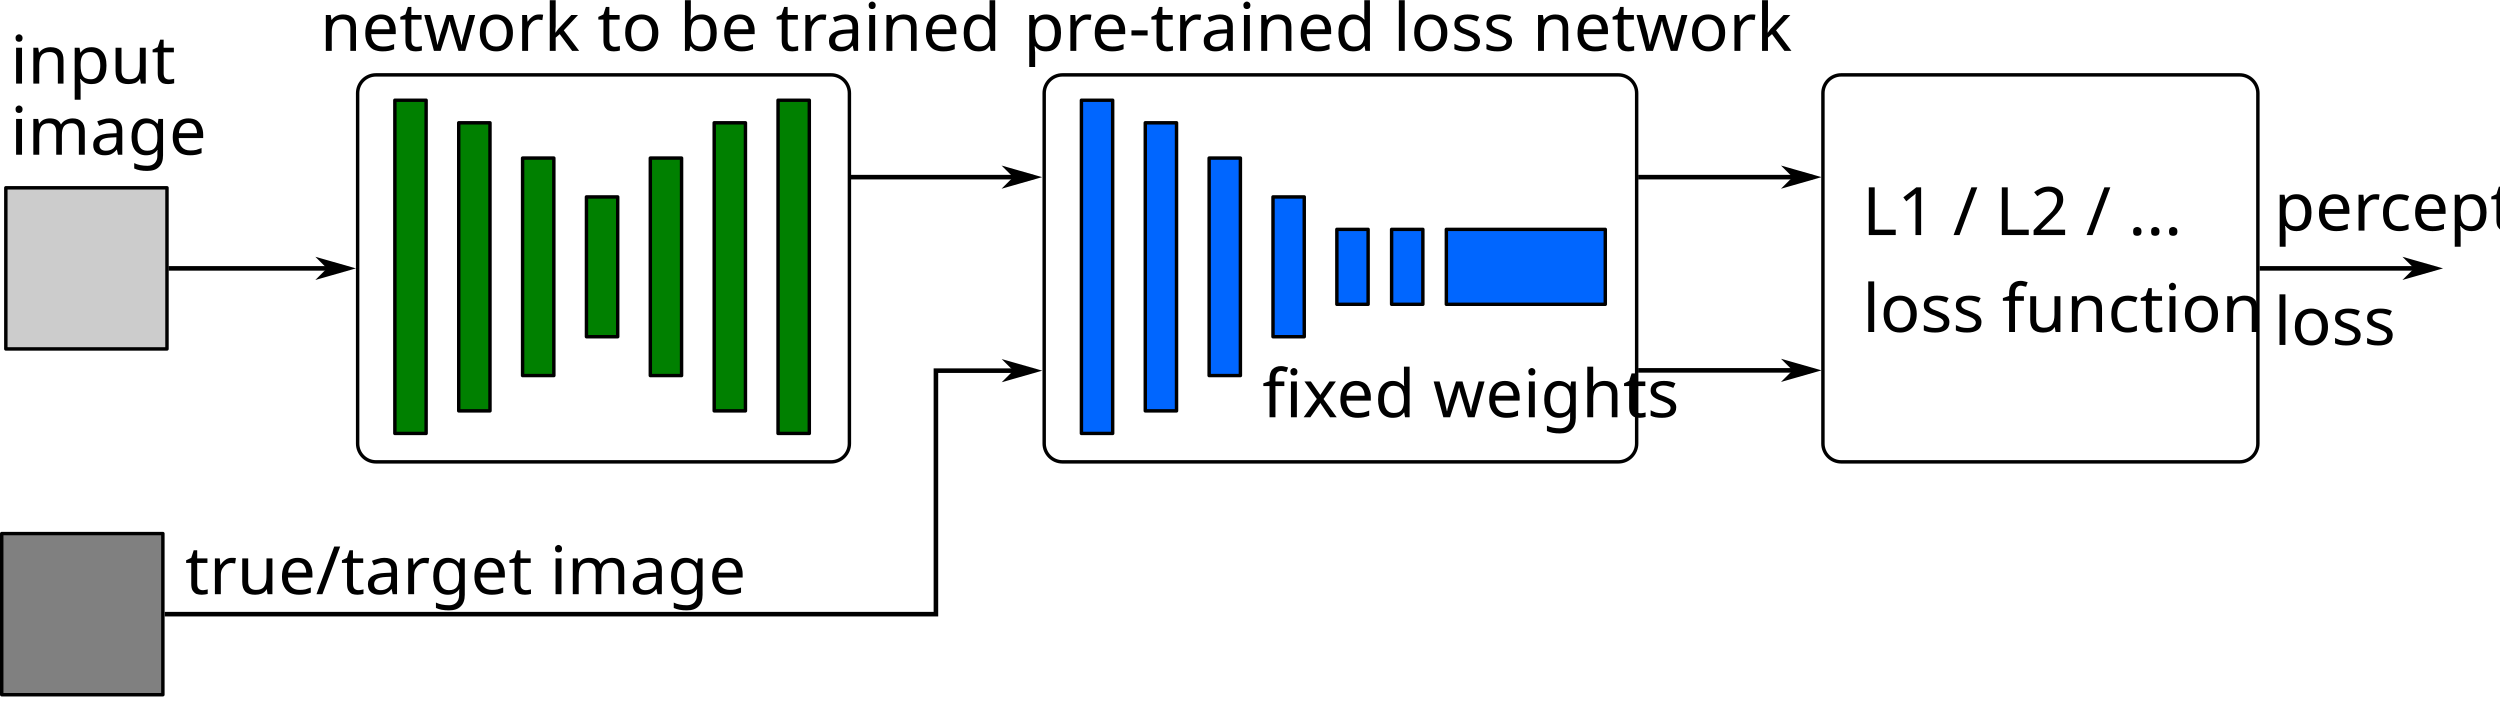
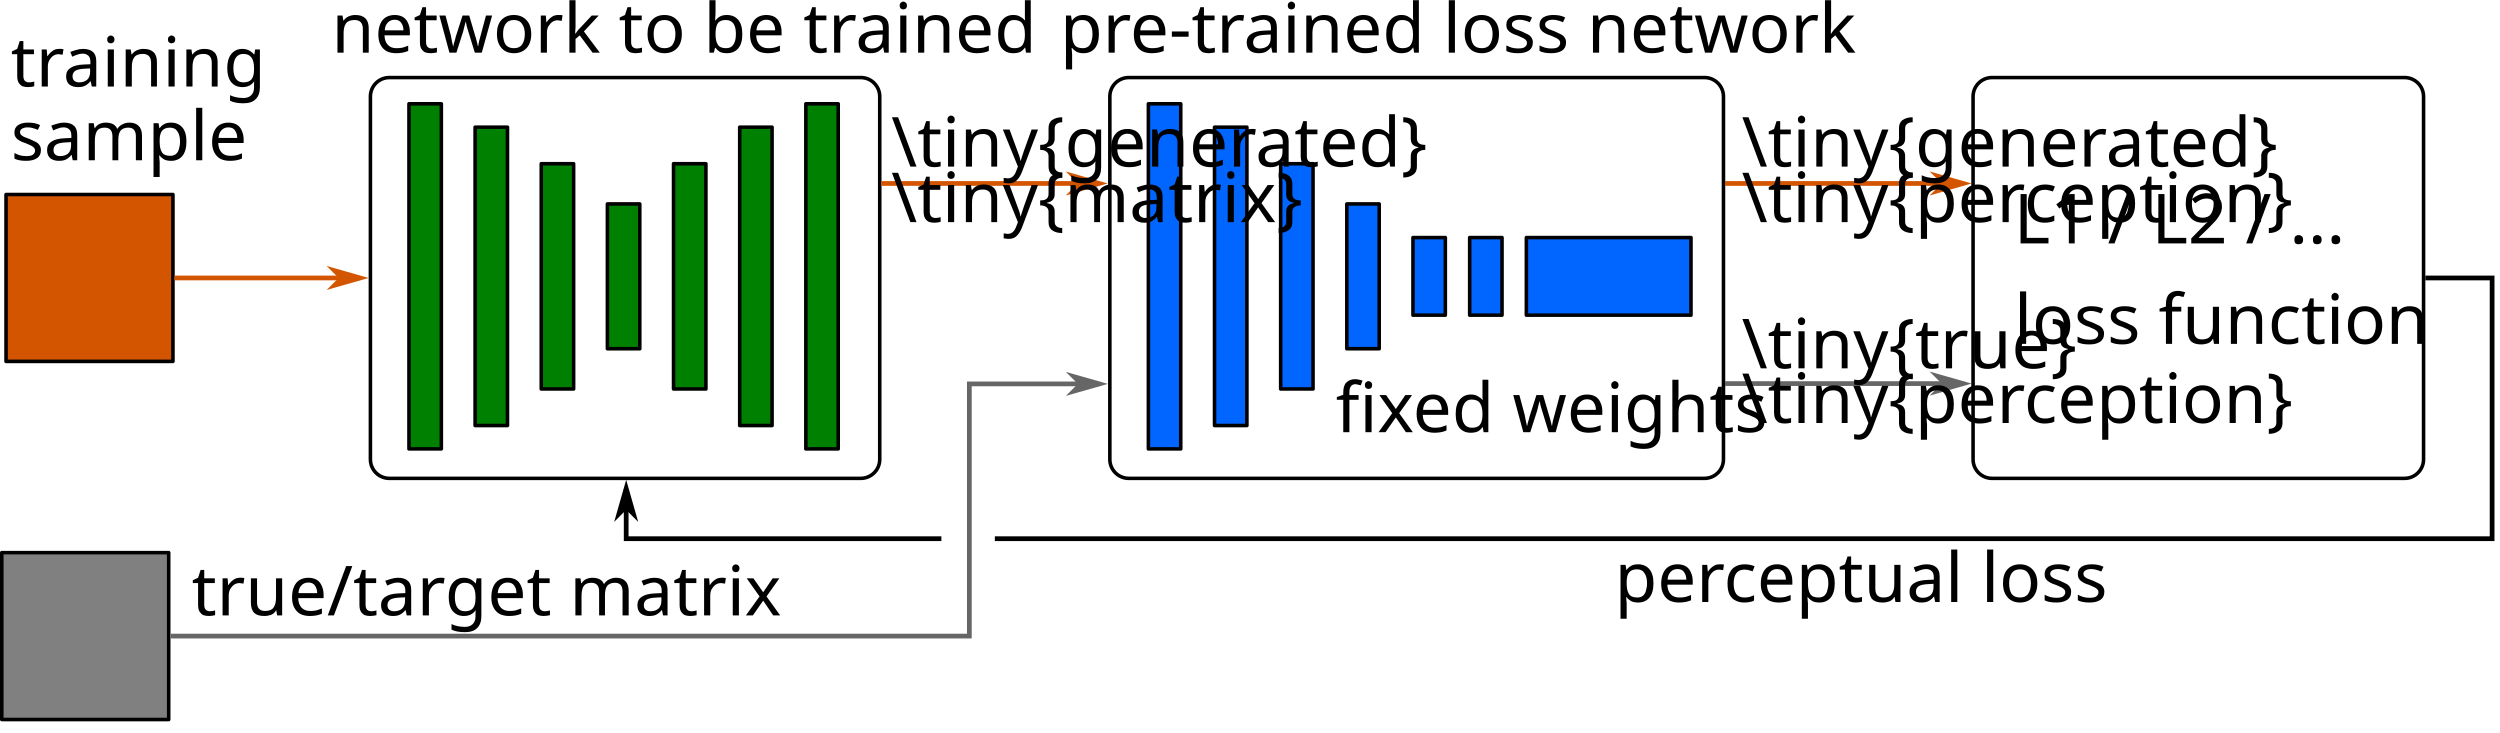
- <svg xmlns="http://www.w3.org/2000/svg" width="145mm" height="41mm" viewBox="0 0 145 41" version="1.1" id="svg8">
+ <svg xmlns="http://www.w3.org/2000/svg" width="140mm" height="41mm" viewBox="0 0 140 41" version="1.1" id="svg8">
  <defs id="defs2">
    <marker style="overflow:visible" id="marker1611" refX="0" refY="0" orient="auto">
      <path transform="matrix(-0.4,0,0,-0.4,-4,0)" style="fill:#000000;fill-opacity:1;fill-rule:evenodd;stroke:#000000;stroke-width:1pt;stroke-opacity:1" d="M 0,0 5,-5 -12.5,0 5,5 Z" id="path1609" />
    </marker>
    <marker style="overflow:visible" id="marker1489" refX="0" refY="0" orient="auto">
-       <path transform="matrix(-0.4,0,0,-0.4,-4,0)" style="fill:#000000;fill-opacity:1;fill-rule:evenodd;stroke:#000000;stroke-width:1pt;stroke-opacity:1" d="M 0,0 5,-5 -12.5,0 5,5 Z" id="path1487" />
+       <path transform="matrix(-0.4,0,0,-0.4,-4,0)" style="fill:#666666;fill-opacity:1;fill-rule:evenodd;stroke:#666666;stroke-width:1pt;stroke-opacity:1" d="M 0,0 5,-5 -12.5,0 5,5 Z" id="path1487" />
    </marker>
    <marker style="overflow:visible" id="marker1419" refX="0" refY="0" orient="auto">
-       <path transform="matrix(-0.4,0,0,-0.4,-4,0)" style="fill:#000000;fill-opacity:1;fill-rule:evenodd;stroke:#000000;stroke-width:1pt;stroke-opacity:1" d="M 0,0 5,-5 -12.5,0 5,5 Z" id="path1417" />
+       <path transform="matrix(-0.4,0,0,-0.4,-4,0)" style="fill:#d45500;fill-opacity:1;fill-rule:evenodd;stroke:#d45500;stroke-width:1pt;stroke-opacity:1" d="M 0,0 5,-5 -12.5,0 5,5 Z" id="path1417" />
    </marker>
    <marker style="overflow:visible" id="marker1333" refX="0" refY="0" orient="auto">
-       <path transform="matrix(-0.4,0,0,-0.4,-4,0)" style="fill:#000000;fill-opacity:1;fill-rule:evenodd;stroke:#000000;stroke-width:1pt;stroke-opacity:1" d="M 0,0 5,-5 -12.5,0 5,5 Z" id="path1331" />
+       <path transform="matrix(-0.4,0,0,-0.4,-4,0)" style="fill:#666666;fill-opacity:1;fill-rule:evenodd;stroke:#666666;stroke-width:1pt;stroke-opacity:1" d="M 0,0 5,-5 -12.5,0 5,5 Z" id="path1331" />
    </marker>
    <marker style="overflow:visible" id="marker1243" refX="0" refY="0" orient="auto">
-       <path transform="matrix(-0.4,0,0,-0.4,-4,0)" style="fill:#000000;fill-opacity:1;fill-rule:evenodd;stroke:#000000;stroke-width:1pt;stroke-opacity:1" d="M 0,0 5,-5 -12.5,0 5,5 Z" id="path1241" />
+       <path transform="matrix(-0.4,0,0,-0.4,-4,0)" style="fill:#d45500;fill-opacity:1;fill-rule:evenodd;stroke:#d45500;stroke-width:1pt;stroke-opacity:1" d="M 0,0 5,-5 -12.5,0 5,5 Z" id="path1241" />
    </marker>
    <marker style="overflow:visible" id="Arrow1Mend" refX="0" refY="0" orient="auto">
-       <path transform="matrix(-0.4,0,0,-0.4,-4,0)" style="fill:#000000;fill-opacity:1;fill-rule:evenodd;stroke:#000000;stroke-width:1pt;stroke-opacity:1" d="M 0,0 5,-5 -12.5,0 5,5 Z" id="path928" />
+       <path transform="matrix(-0.4,0,0,-0.4,-4,0)" style="fill:#d45500;fill-opacity:1;fill-rule:evenodd;stroke:#d45500;stroke-width:1pt;stroke-opacity:1" d="M 0,0 5,-5 -12.5,0 5,5 Z" id="path928" />
    </marker>
    <marker style="overflow:visible" id="Arrow1Send" refX="0" refY="0" orient="auto">
      <path transform="matrix(-0.2,0,0,-0.2,-1.2,0)" style="fill:#000000;fill-opacity:1;fill-rule:evenodd;stroke:#000000;stroke-width:1pt;stroke-opacity:1" d="M 0,0 5,-5 -12.5,0 5,5 Z" id="path934" />
    </marker>
  </defs>
  <g id="layer1" transform="translate(-6.894973,-4.278024)">
-     <rect style="fill:#cccccc;stroke:#000000;stroke-width:0.2;stroke-linecap:round;stroke-linejoin:round" id="rect833" width="9.347" height="9.347" x="7.233" y="15.17" />
+     <rect style="fill:#d45500;stroke:#000000;stroke-width:0.2;stroke-linecap:round;stroke-linejoin:round" id="rect833" width="9.347" height="9.347" x="7.233" y="15.17" />
    <rect style="fill:#808080;stroke:#000000;stroke-width:0.2;stroke-linecap:round;stroke-linejoin:round" id="rect835" width="9.347" height="9.347" x="6.995" y="35.225" />
    <rect style="fill:#008000;stroke:#000000;stroke-width:0.2;stroke-linecap:round;stroke-linejoin:round" id="rect837" width="1.813" height="19.326" x="29.797" y="10.091" />
    <rect style="fill:#008000;stroke:#000000;stroke-width:0.2;stroke-linecap:round;stroke-linejoin:round" id="rect839" width="1.813" height="16.708" x="33.501" y="11.4" />
    <rect style="fill:#008000;stroke:#000000;stroke-width:0.2;stroke-linecap:round;stroke-linejoin:round" id="rect841" width="1.813" height="12.614" x="37.205" y="13.447" />
    <rect style="fill:#008000;stroke:#000000;stroke-width:0.2;stroke-linecap:round;stroke-linejoin:round" id="rect843" width="1.813" height="8.109" x="40.909" y="15.699" />
    <rect style="fill:none;stroke:#000000;stroke-width:0.2;stroke-linecap:round;stroke-linejoin:round" id="rect847" width="28.522" height="22.445" x="27.638" y="8.621" ry="1.062" rx="1.062" />
-     <rect style="fill:#0066ff;stroke:#000000;stroke-width:0.2;stroke-linecap:round;stroke-linejoin:round" id="rect857" width="1.813" height="19.326" x="69.617" y="10.091" />
-     <rect style="fill:#0066ff;fill-opacity:1;stroke:#000000;stroke-width:0.2;stroke-linecap:round;stroke-linejoin:round" id="rect859" width="1.813" height="16.708" x="73.321" y="11.4" />
-     <rect style="fill:#0066ff;fill-opacity:1;stroke:#000000;stroke-width:0.2;stroke-linecap:round;stroke-linejoin:round" id="rect861" width="1.813" height="12.614" x="77.025" y="13.447" />
-     <rect style="fill:#0066ff;fill-opacity:1;stroke:#000000;stroke-width:0.2;stroke-linecap:round;stroke-linejoin:round" id="rect863" width="1.813" height="8.109" x="80.729" y="15.699" />
-     <rect style="fill:none;stroke:#000000;stroke-width:0.2;stroke-linecap:round;stroke-linejoin:round" id="rect867" width="34.363" height="22.445" x="67.458" y="8.621" ry="1.062" rx="1.062" />
+     <rect style="fill:#0066ff;stroke:#000000;stroke-width:0.2;stroke-linecap:round;stroke-linejoin:round" id="rect857" width="1.813" height="19.326" x="71.204" y="10.091" />
+     <rect style="fill:#0066ff;fill-opacity:1;stroke:#000000;stroke-width:0.2;stroke-linecap:round;stroke-linejoin:round" id="rect859" width="1.813" height="16.708" x="74.908" y="11.4" />
+     <rect style="fill:#0066ff;fill-opacity:1;stroke:#000000;stroke-width:0.2;stroke-linecap:round;stroke-linejoin:round" id="rect861" width="1.813" height="12.614" x="78.612" y="13.447" />
+     <rect style="fill:#0066ff;fill-opacity:1;stroke:#000000;stroke-width:0.2;stroke-linecap:round;stroke-linejoin:round" id="rect863" width="1.813" height="8.109" x="82.317" y="15.699" />
+     <rect style="fill:none;stroke:#000000;stroke-width:0.2;stroke-linecap:round;stroke-linejoin:round" id="rect867" width="34.363" height="22.445" x="69.046" y="8.621" ry="1.062" rx="1.062" />
    <rect style="fill:#008000;stroke:#000000;stroke-width:0.2;stroke-linecap:round;stroke-linejoin:round" id="rect869" width="1.813" height="12.614" x="44.613" y="13.447" />
    <rect style="fill:#008000;stroke:#000000;stroke-width:0.2;stroke-linecap:round;stroke-linejoin:round" id="rect871" width="1.813" height="16.708" x="48.318" y="11.4" />
    <rect style="fill:#008000;stroke:#000000;stroke-width:0.2;stroke-linecap:round;stroke-linejoin:round" id="rect873" width="1.813" height="19.326" x="52.022" y="10.091" />
-     <rect style="fill:#0066ff;fill-opacity:1;stroke:#000000;stroke-width:0.2;stroke-linecap:round;stroke-linejoin:round" id="rect875" width="1.813" height="4.346" x="84.433" y="17.581" />
-     <rect style="fill:#0066ff;fill-opacity:1;stroke:#000000;stroke-width:0.2;stroke-linecap:round;stroke-linejoin:round" id="rect877" width="1.813" height="4.346" x="87.608" y="17.581" />
-     <rect style="fill:#0066ff;fill-opacity:1;stroke:#000000;stroke-width:0.2;stroke-linecap:round;stroke-linejoin:round" id="rect879" width="9.219" height="4.346" x="90.783" y="17.581" />
-     <rect style="fill:none;stroke:#000000;stroke-width:0.2;stroke-linecap:round;stroke-linejoin:round" id="rect1583" width="25.227" height="22.445" x="112.625" y="8.621" ry="1.062" rx="1.062" />
+     <rect style="fill:#0066ff;fill-opacity:1;stroke:#000000;stroke-width:0.2;stroke-linecap:round;stroke-linejoin:round" id="rect875" width="1.813" height="4.346" x="86.021" y="17.581" />
+     <rect style="fill:#0066ff;fill-opacity:1;stroke:#000000;stroke-width:0.2;stroke-linecap:round;stroke-linejoin:round" id="rect877" width="1.813" height="4.346" x="89.196" y="17.581" />
+     <rect style="fill:#0066ff;fill-opacity:1;stroke:#000000;stroke-width:0.2;stroke-linecap:round;stroke-linejoin:round" id="rect879" width="9.219" height="4.346" x="92.371" y="17.581" />
+     <rect style="fill:none;stroke:#000000;stroke-width:0.2;stroke-linecap:round;stroke-linejoin:round" id="rect1583" width="25.227" height="22.445" x="117.387" y="8.621" ry="1.062" rx="1.062" />
  </g>
  <g id="layer2" transform="translate(-6.894973,-4.278024)">
-     <path style="fill:none;stroke:#000000;stroke-width:0.265;stroke-linecap:butt;stroke-linejoin:miter;stroke-miterlimit:4;stroke-dasharray:none;stroke-opacity:1;marker-end:url(#Arrow1Mend)" d="M 16.665,19.844 H 27.018" id="path917" />
-     <path style="fill:none;stroke:#000000;stroke-width:0.265;stroke-linecap:butt;stroke-linejoin:miter;stroke-miterlimit:4;stroke-dasharray:none;stroke-opacity:1;marker-end:url(#marker1243)" d="M 56.243,14.552 H 66.818" id="path1239" />
-     <path style="fill:none;stroke:#000000;stroke-width:0.265;stroke-linecap:butt;stroke-linejoin:miter;stroke-miterlimit:4;stroke-dasharray:none;stroke-opacity:1;marker-end:url(#marker1333)" d="M 16.446,39.899 H 61.178 V 25.776 h 5.648" id="path1329" />
-     <path style="fill:none;stroke:#000000;stroke-width:0.265;stroke-linecap:butt;stroke-linejoin:miter;stroke-miterlimit:4;stroke-dasharray:none;stroke-opacity:1;marker-end:url(#marker1419)" d="m 101.908,14.552 h 10.117" id="path1415" />
-     <path style="fill:none;stroke:#000000;stroke-width:0.265;stroke-linecap:butt;stroke-linejoin:miter;stroke-miterlimit:4;stroke-dasharray:none;stroke-opacity:1;marker-end:url(#marker1489)" d="m 101.908,25.759 h 10.117" id="path1485" />
-     <path style="fill:none;stroke:#000000;stroke-width:0.265;stroke-linecap:butt;stroke-linejoin:miter;stroke-miterlimit:4;stroke-dasharray:none;stroke-opacity:1;marker-end:url(#marker1611)" d="m 137.953,19.844 h 10.117" id="path1607" />
+     <path style="fill:none;stroke:#d45500;stroke-width:0.265;stroke-linecap:butt;stroke-linejoin:miter;stroke-miterlimit:4;stroke-dasharray:none;stroke-opacity:1;marker-end:url(#Arrow1Mend)" d="M 16.665,19.844 H 27.018" id="path917" />
+     <path style="fill:none;stroke:#d45500;stroke-width:0.265;stroke-linecap:butt;stroke-linejoin:miter;stroke-miterlimit:4;stroke-dasharray:none;stroke-opacity:1;marker-end:url(#marker1243)" d="M 56.243,14.552 H 68.406" id="path1239" />
+     <path style="fill:none;stroke:#666666;stroke-width:0.265;stroke-linecap:butt;stroke-linejoin:miter;stroke-miterlimit:4;stroke-dasharray:none;stroke-opacity:1;marker-end:url(#marker1333)" d="M 16.446,39.899 H 61.178 V 25.776 h 7.236" id="path1329" />
+     <path style="fill:none;stroke:#d45500;stroke-width:0.265;stroke-linecap:butt;stroke-linejoin:miter;stroke-miterlimit:4;stroke-dasharray:none;stroke-opacity:1;marker-end:url(#marker1419)" d="m 103.495,14.552 h 13.292" id="path1415" />
+     <path style="fill:none;stroke:#666666;stroke-width:0.265;stroke-linecap:butt;stroke-linejoin:miter;stroke-miterlimit:4;stroke-dasharray:none;stroke-opacity:1;marker-end:url(#marker1489)" d="m 103.495,25.759 h 13.292" id="path1485" />
+     <path style="fill:none;stroke:#000000;stroke-width:0.265;stroke-linecap:butt;stroke-linejoin:miter;stroke-miterlimit:4;stroke-dasharray:none;stroke-opacity:1;marker-end:url(#marker1611)" d="m 142.715,19.844 h 3.738 V 34.445 H 62.606 m -2.994,0 H 41.961 v -2.773" id="path1607" />
  </g>
-   <g id="layer3" transform="translate(-6.894973,-4.278024)">
+   <g id="layer3" transform="translate(-6.894973,-4.278024)" style="display:inline">
    <text xml:space="preserve" style="font-style:normal;font-weight:normal;font-size:3.881px;line-height:1.25;font-family:sans-serif;letter-spacing:0px;word-spacing:0px;fill:#000000;fill-opacity:1;stroke:none;stroke-width:0.265" x="25.465" y="7.226" id="text855">
      <tspan id="tspan853" x="25.465" y="7.226" style="stroke-width:0.265">network to be trained</tspan>
    </text>
    <text xml:space="preserve" style="font-style:normal;font-weight:normal;font-size:3.881px;line-height:1.25;font-family:sans-serif;letter-spacing:0px;word-spacing:0px;fill:#000000;fill-opacity:1;stroke:none;stroke-width:0.265" x="66.263" y="7.226" id="text883">
      <tspan id="tspan881" x="66.263" y="7.226" style="stroke-width:0.265">pre-trained loss network</tspan>
    </text>
    <text xml:space="preserve" style="font-style:normal;font-weight:normal;font-size:3.881px;line-height:1.25;font-family:sans-serif;letter-spacing:0px;word-spacing:0px;fill:#000000;fill-opacity:1;stroke:none;stroke-width:0.265" x="7.5" y="9.125" id="text891">
-       <tspan x="7.5" y="9.125" style="stroke-width:0.265" id="tspan893">input</tspan>
+       <tspan x="7.5" y="9.125" style="stroke-width:0.265" id="tspan893">training</tspan>
    </text>
    <text xml:space="preserve" style="font-style:normal;font-weight:normal;font-size:3.881px;line-height:1.25;font-family:sans-serif;letter-spacing:0px;word-spacing:0px;fill:#000000;fill-opacity:1;stroke:none;stroke-width:0.265" x="7.5" y="13.255" id="text907">
-       <tspan id="tspan905" x="7.5" y="13.255" style="stroke-width:0.265">image</tspan>
+       <tspan id="tspan905" x="7.5" y="13.255" style="stroke-width:0.265">sample</tspan>
    </text>
    <text xml:space="preserve" style="font-style:normal;font-weight:normal;font-size:3.881px;line-height:1.25;font-family:sans-serif;letter-spacing:0px;word-spacing:0px;fill:#000000;fill-opacity:1;stroke:none;stroke-width:0.265" x="17.628" y="38.741" id="text911">
-       <tspan id="tspan909" x="17.628" y="38.741" style="stroke-width:0.265">true/target image</tspan>
+       <tspan id="tspan909" x="17.628" y="38.741" style="stroke-width:0.265">true/target matrix</tspan>
    </text>
-     <text xml:space="preserve" style="font-style:normal;font-weight:normal;font-size:3.881px;line-height:1.25;font-family:sans-serif;letter-spacing:0px;word-spacing:0px;fill:#000000;fill-opacity:1;stroke:none;stroke-width:0.265" x="114.91" y="17.909" id="text1587">
-       <tspan id="tspan1585" x="114.91" y="17.909" style="stroke-width:0.265">L1 / L2 / ...</tspan>
+     <text xml:space="preserve" style="font-style:normal;font-weight:normal;font-size:3.881px;line-height:1.25;font-family:sans-serif;letter-spacing:0px;word-spacing:0px;fill:#000000;fill-opacity:1;stroke:none;stroke-width:0.265" x="119.672" y="17.909" id="text1587">
+       <tspan id="tspan1585" x="119.672" y="17.909" style="stroke-width:0.265">L1 / L2 / ...</tspan>
    </text>
-     <text xml:space="preserve" style="font-style:normal;font-weight:normal;font-size:3.881px;line-height:1.25;font-family:sans-serif;letter-spacing:0px;word-spacing:0px;fill:#000000;fill-opacity:1;stroke:none;stroke-width:0.265" x="114.925" y="23.537" id="text1591">
-       <tspan id="tspan1589" x="114.925" y="23.537" style="stroke-width:0.265">loss function</tspan>
+     <text xml:space="preserve" style="font-style:normal;font-weight:normal;font-size:3.881px;line-height:1.25;font-family:sans-serif;letter-spacing:0px;word-spacing:0px;fill:#000000;fill-opacity:1;stroke:none;stroke-width:0.265" x="119.687" y="23.537" id="text1591">
+       <tspan id="tspan1589" x="119.687" y="23.537" style="stroke-width:0.265">loss function</tspan>
    </text>
-     <text xml:space="preserve" style="font-style:normal;font-weight:normal;font-size:3.881px;line-height:1.25;font-family:sans-serif;letter-spacing:0px;word-spacing:0px;fill:#000000;fill-opacity:1;stroke:none;stroke-width:0.265" x="138.79" y="17.652" id="text1595">
-       <tspan id="tspan1593" x="138.79" y="17.652" style="stroke-width:0.265">perceptual</tspan>
+     <text xml:space="preserve" style="font-style:normal;font-weight:normal;font-size:3.881px;line-height:1.25;font-family:sans-serif;letter-spacing:0px;word-spacing:0px;fill:#000000;fill-opacity:1;stroke:none;stroke-width:0.265" x="97.315" y="37.987" id="text1595">
+       <tspan id="tspan1593" x="97.315" y="37.987" style="stroke-width:0.265">perceptual loss</tspan>
    </text>
-     <text xml:space="preserve" style="font-style:normal;font-weight:normal;font-size:3.881px;line-height:1.25;font-family:sans-serif;letter-spacing:0px;word-spacing:0px;fill:#000000;fill-opacity:1;stroke:none;stroke-width:0.265" x="138.777" y="24.284" id="text1599">
-       <tspan id="tspan1597" x="138.777" y="24.284" style="stroke-width:0.265">loss</tspan>
+     <text xml:space="preserve" style="font-style:normal;font-weight:normal;font-size:3.881px;line-height:1.25;font-family:sans-serif;letter-spacing:0px;word-spacing:0px;fill:#000000;fill-opacity:1;stroke:none;stroke-width:0.265" x="81.694" y="28.479" id="text2087">
+       <tspan id="tspan2085" x="81.694" y="28.479" style="stroke-width:0.265">fixed weights</tspan>
    </text>
-     <text xml:space="preserve" style="font-style:normal;font-weight:normal;font-size:3.881px;line-height:1.25;font-family:sans-serif;letter-spacing:0px;word-spacing:0px;fill:#000000;fill-opacity:1;stroke:none;stroke-width:0.265" x="80.106" y="28.479" id="text2087">
-       <tspan id="tspan2085" x="80.106" y="28.479" style="stroke-width:0.265">fixed weights</tspan>
+     <text xml:space="preserve" style="font-style:normal;font-weight:normal;font-size:3.881px;line-height:1.25;font-family:sans-serif;letter-spacing:0px;word-spacing:0px;fill:#000000;fill-opacity:1;stroke:none;stroke-width:0.265" x="104.436" y="13.61" id="text992">
+       <tspan id="tspan990" x="104.436" y="13.61" style="stroke-width:0.265">\tiny{generated}</tspan>
+     </text>
+     <text xml:space="preserve" style="font-style:normal;font-weight:normal;font-size:3.881px;line-height:1.25;font-family:sans-serif;letter-spacing:0px;word-spacing:0px;fill:#000000;fill-opacity:1;stroke:none;stroke-width:0.265" x="104.436" y="16.719" id="text996">
+       <tspan id="tspan994" x="104.436" y="16.719" style="stroke-width:0.265">\tiny{perception}</tspan>
+     </text>
+     <text xml:space="preserve" style="font-style:normal;font-weight:normal;font-size:3.881px;line-height:1.25;font-family:sans-serif;letter-spacing:0px;word-spacing:0px;fill:#000000;fill-opacity:1;stroke:none;stroke-width:0.265" x="104.436" y="24.907" id="text1000">
+       <tspan id="tspan998" x="104.436" y="24.907" style="stroke-width:0.265">\tiny{true}</tspan>
+     </text>
+     <text xml:space="preserve" style="font-style:normal;font-weight:normal;font-size:3.881px;line-height:1.25;font-family:sans-serif;letter-spacing:0px;word-spacing:0px;fill:#000000;fill-opacity:1;stroke:none;stroke-width:0.265" x="104.436" y="27.965" id="text1064">
+       <tspan id="tspan1062" x="104.436" y="27.965" style="stroke-width:0.265">\tiny{perception}</tspan>
+     </text>
+     <text xml:space="preserve" style="font-style:normal;font-weight:normal;font-size:3.881px;line-height:1.25;font-family:sans-serif;letter-spacing:0px;word-spacing:0px;fill:#000000;fill-opacity:1;stroke:none;stroke-width:0.265" x="56.811" y="13.61" id="text1086">
+       <tspan id="tspan1084" x="56.811" y="13.61" style="stroke-width:0.265">\tiny{generated}</tspan>
+     </text>
+     <text xml:space="preserve" style="font-style:normal;font-weight:normal;font-size:3.881px;line-height:1.25;font-family:sans-serif;letter-spacing:0px;word-spacing:0px;fill:#000000;fill-opacity:1;stroke:none;stroke-width:0.265" x="56.811" y="16.719" id="text1090">
+       <tspan id="tspan1088" x="56.811" y="16.719" style="stroke-width:0.265">\tiny{matrix}</tspan>
    </text>
  </g>
</svg>
